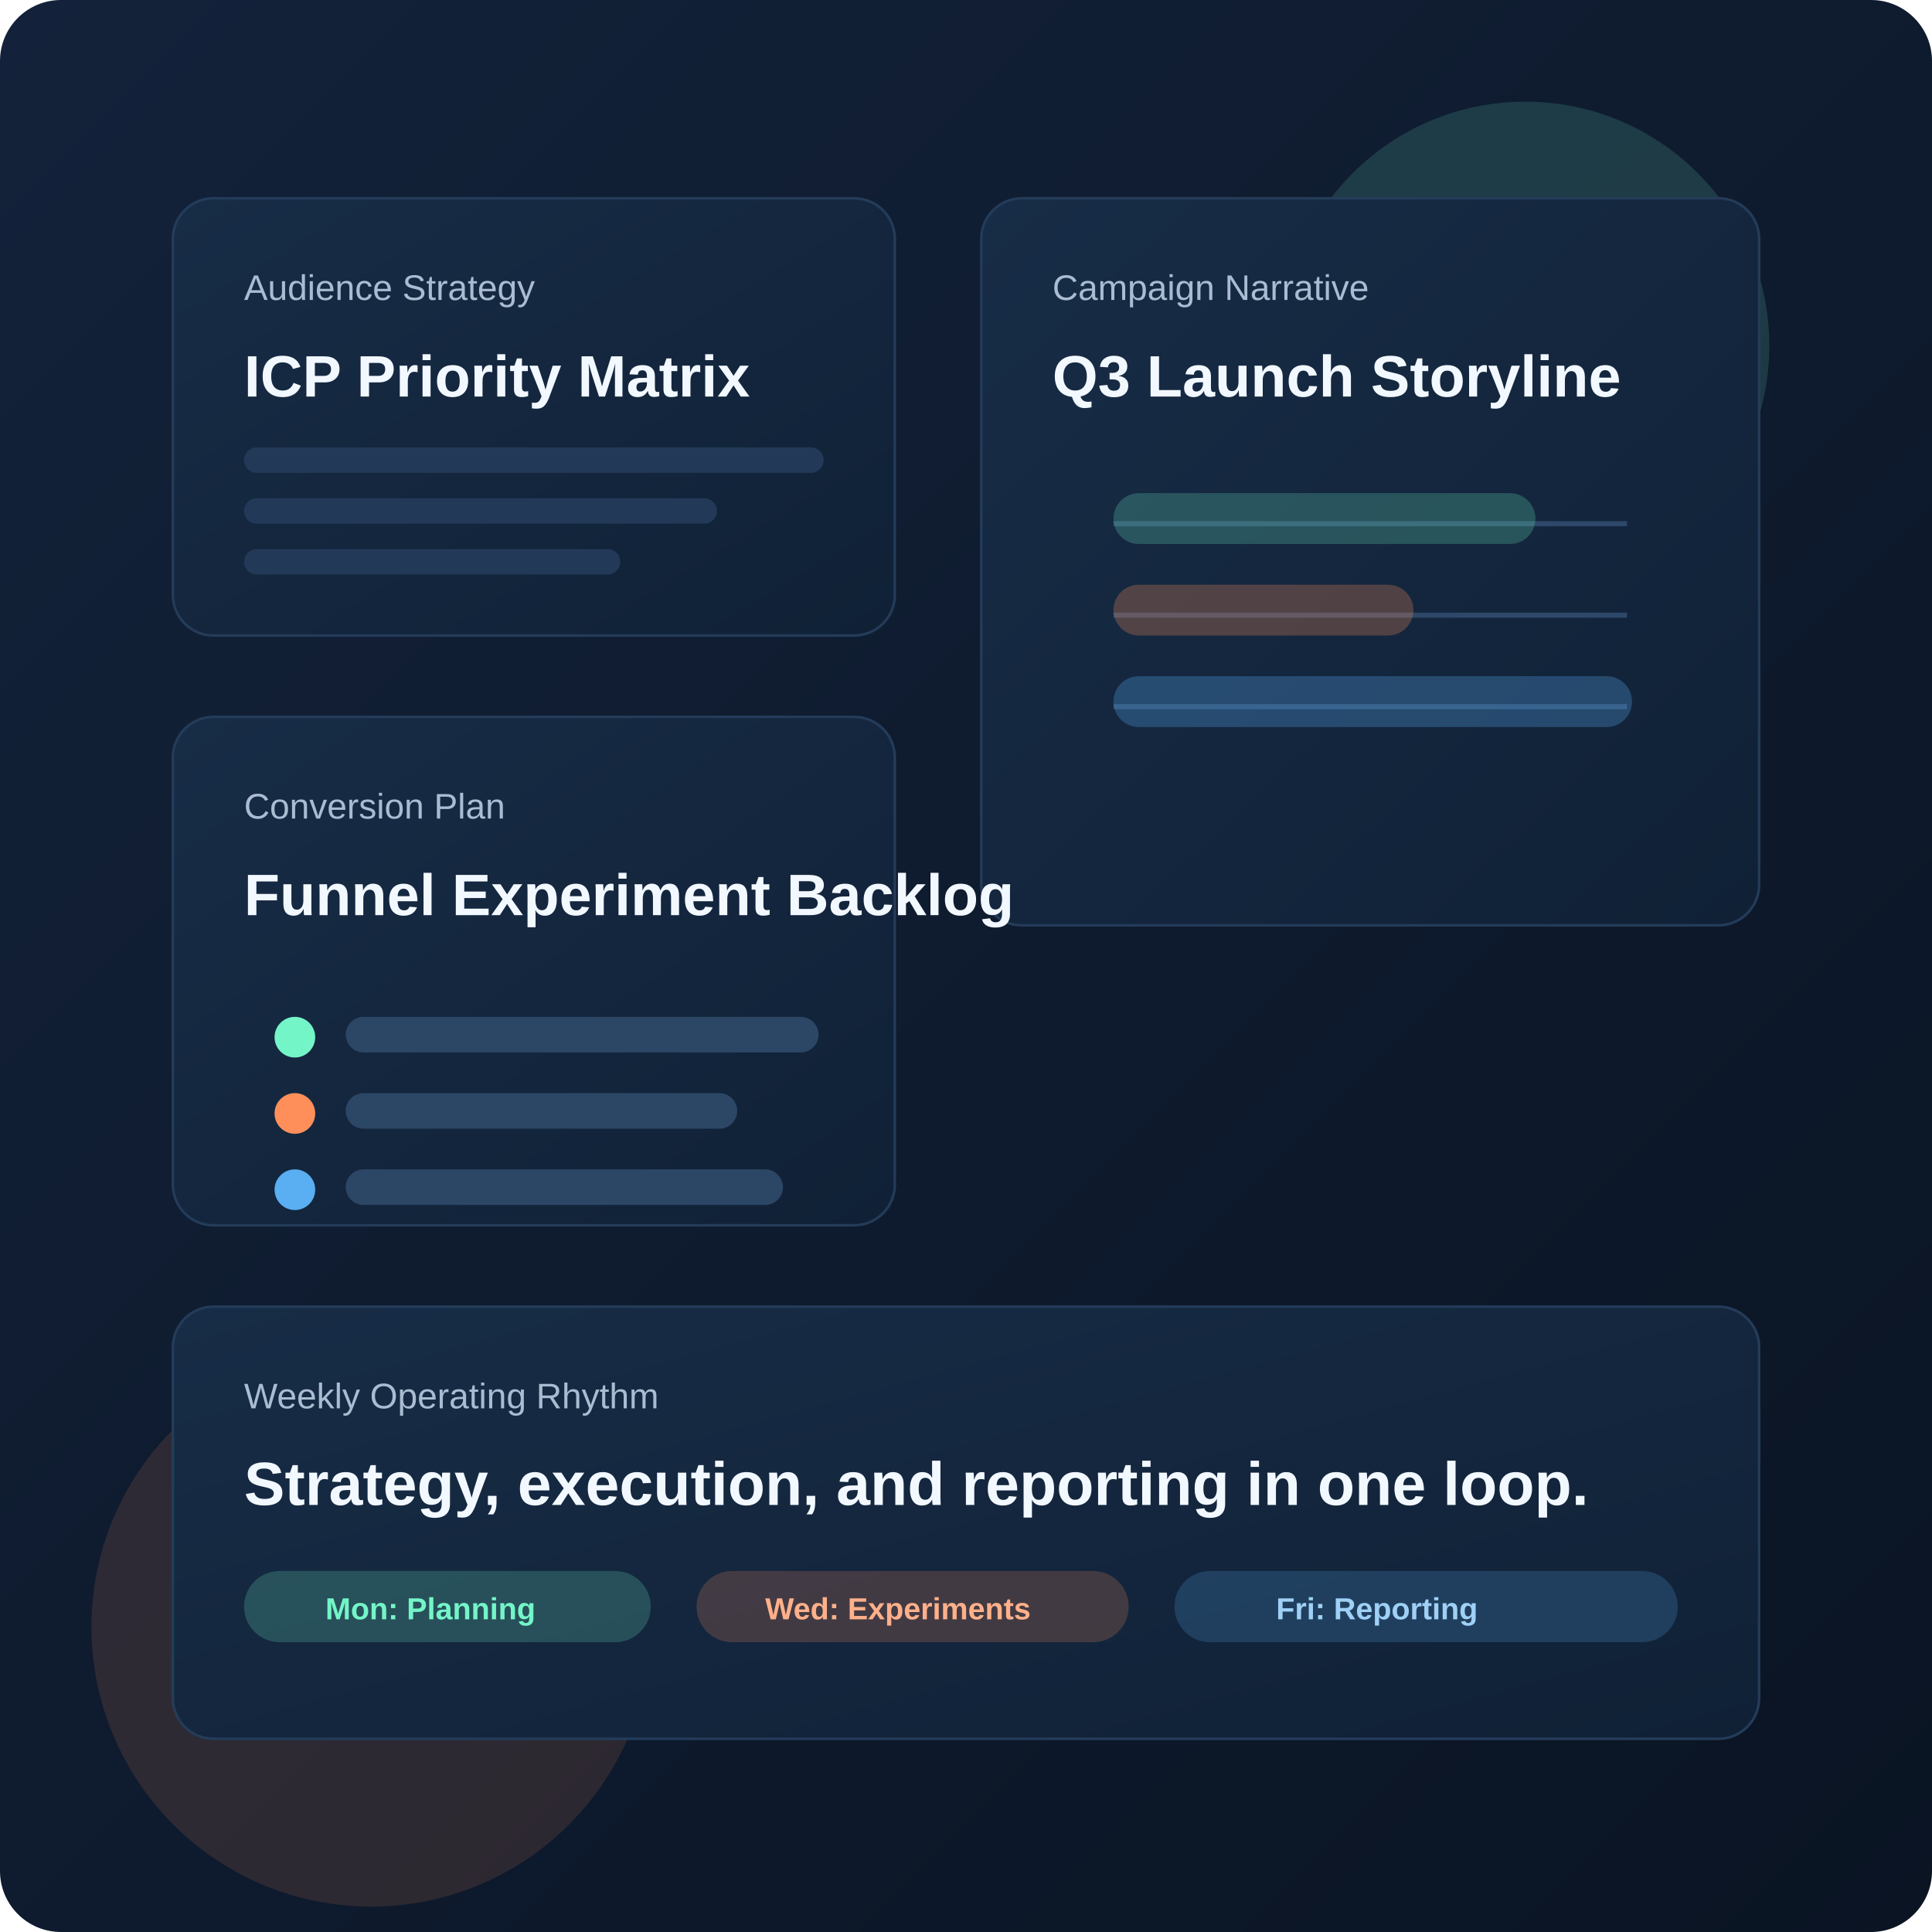
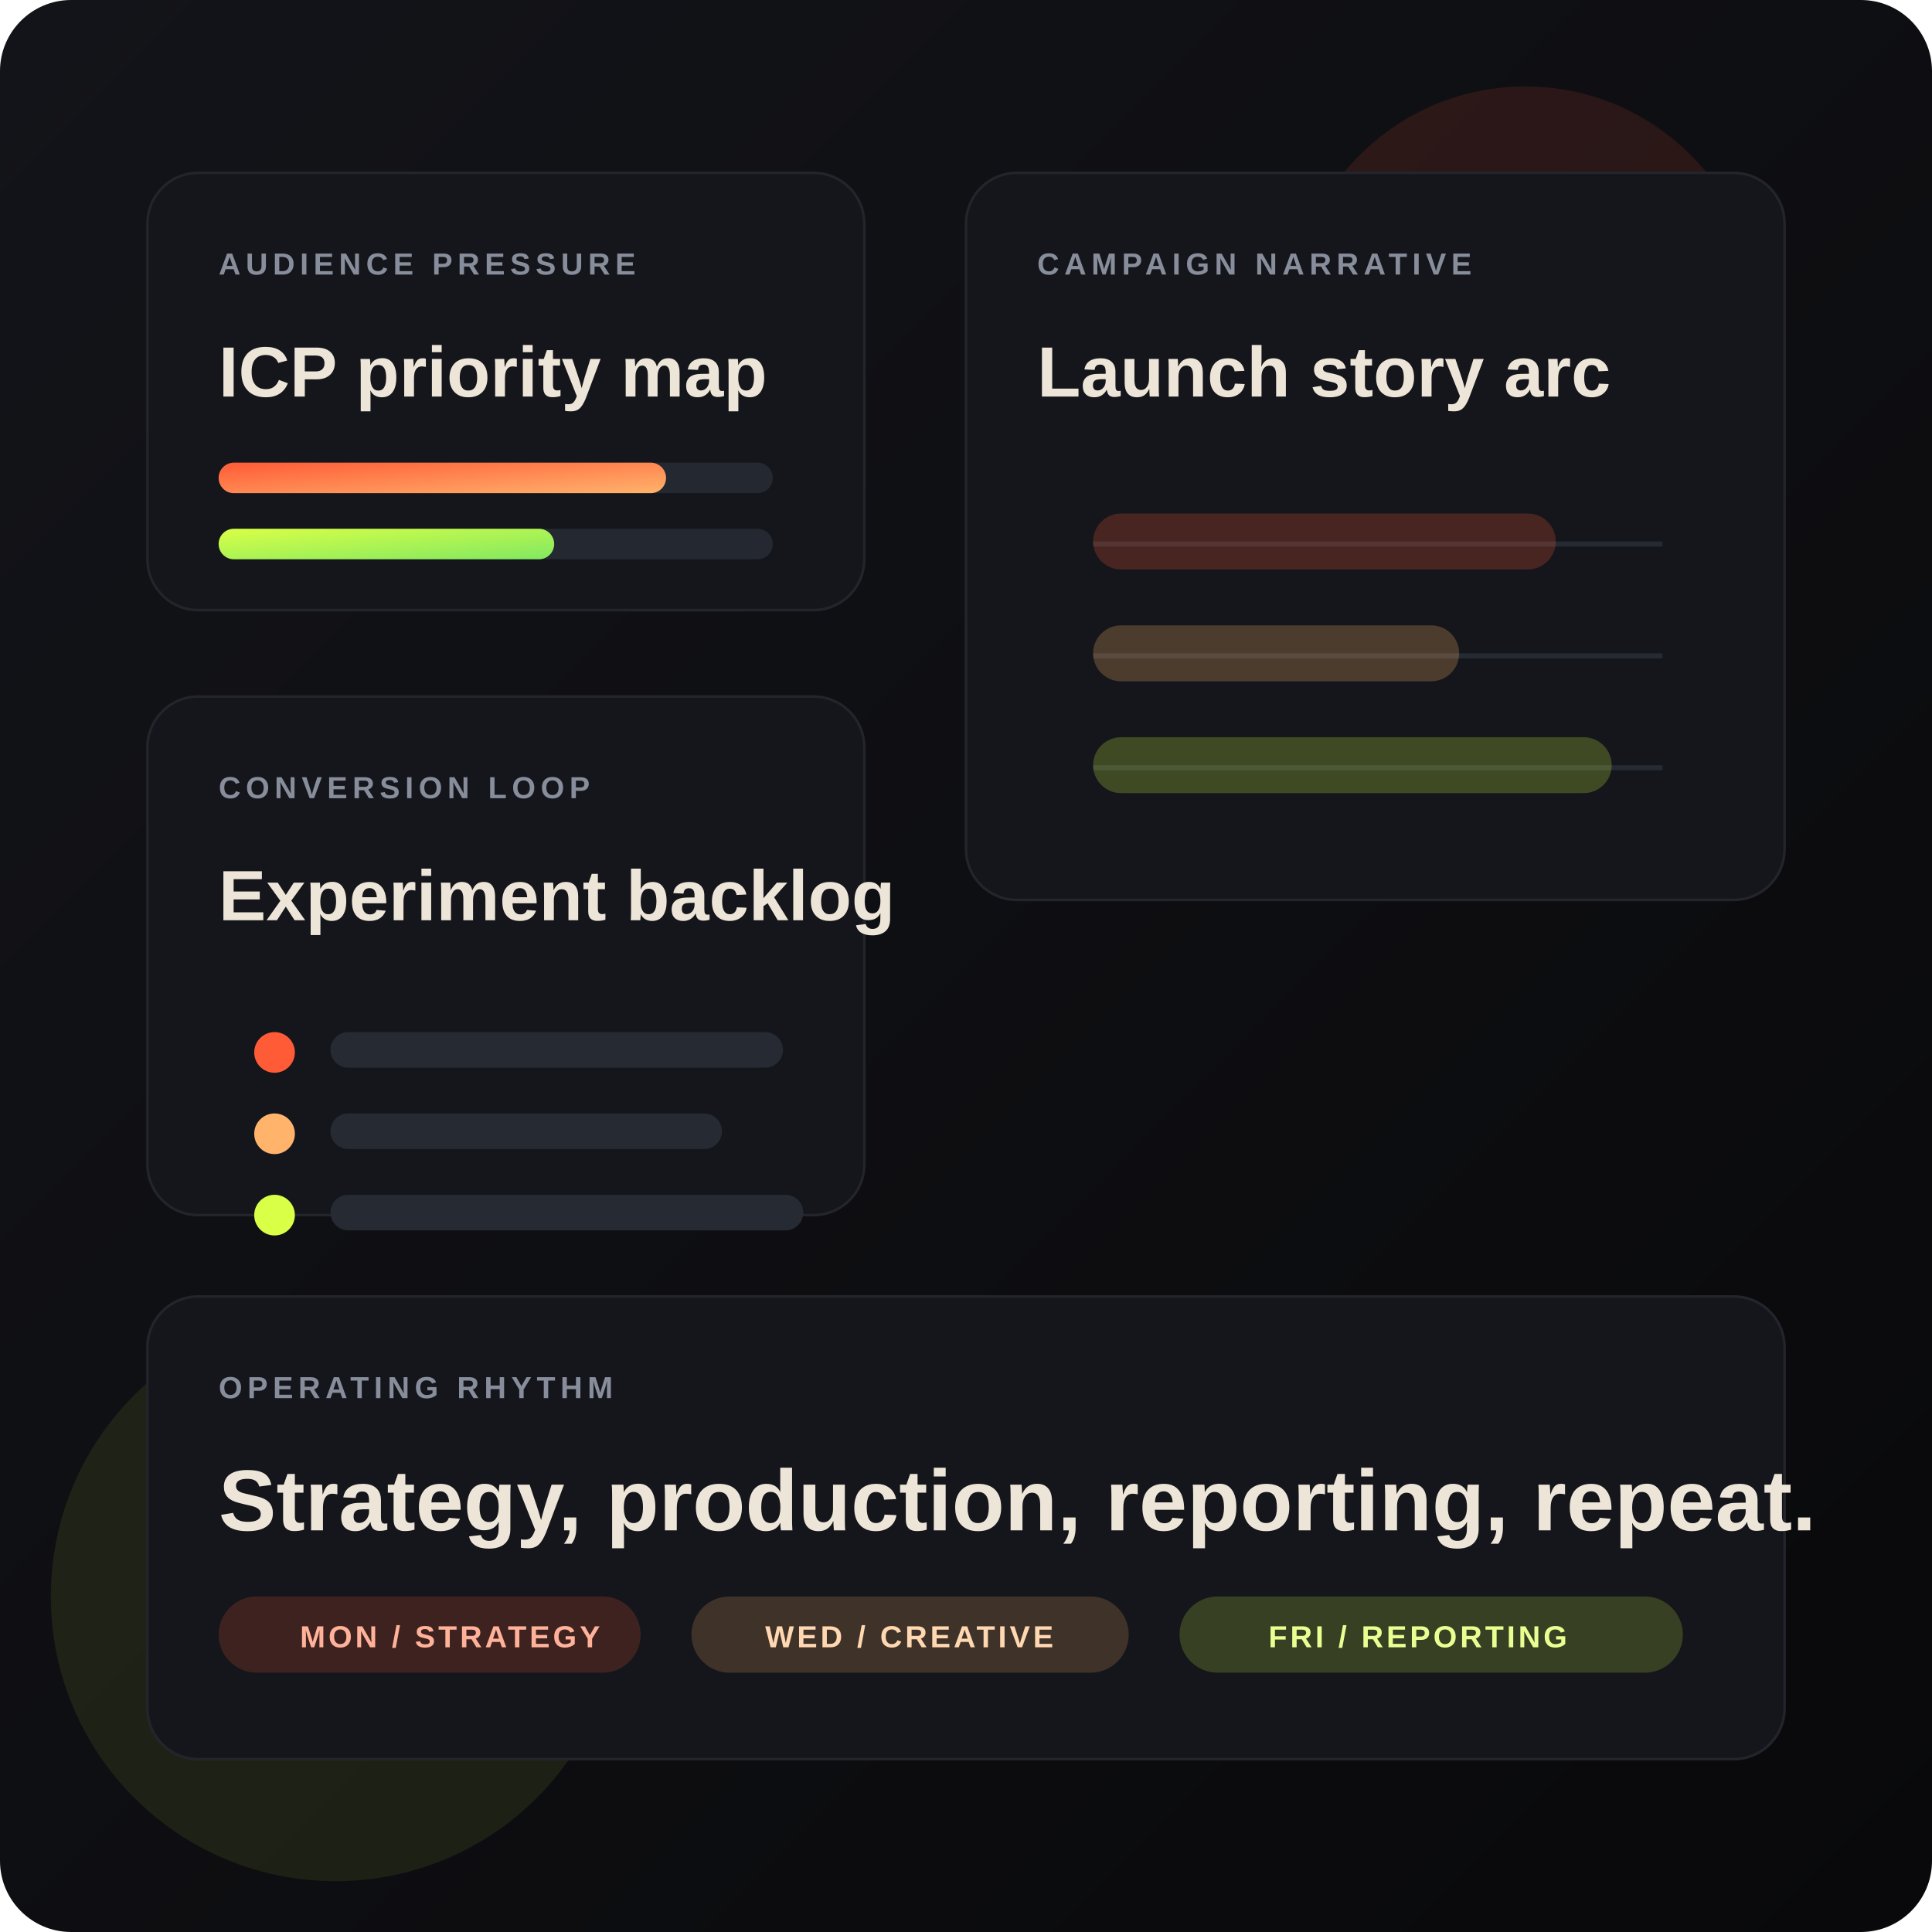
<svg xmlns="http://www.w3.org/2000/svg" width="760" height="760" viewBox="0 0 760 760" fill="none">
  <defs>
    <linearGradient id="bg" x1="0" y1="0" x2="760" y2="760" gradientUnits="userSpaceOnUse">
-       <stop stop-color="#13223A" />
-       <stop offset="1" stop-color="#0A1423" />
+       <stop stop-color="#131419" />
+       <stop offset="1" stop-color="#09090B" />
    </linearGradient>
-     <linearGradient id="card" x1="0" y1="0" x2="1" y2="1">
-       <stop stop-color="#172C46" />
-       <stop offset="1" stop-color="#102136" />
+     <linearGradient id="signal" x1="0" y1="0" x2="1" y2="1">
+       <stop stop-color="#FF5B37" />
+       <stop offset="1" stop-color="#FFB36B" />
+     </linearGradient>
+     <linearGradient id="volt" x1="0" y1="0" x2="1" y2="1">
+       <stop stop-color="#D9FF46" />
+       <stop offset="1" stop-color="#82E861" />
    </linearGradient>
  </defs>
-   <rect width="760" height="760" rx="24" fill="url(#bg)" />
-   <circle cx="600" cy="136" r="96" fill="#74F5C8" fill-opacity="0.15" />
-   <circle cx="146" cy="640" r="110" fill="#FF8F5A" fill-opacity="0.13" />
-   <rect x="68" y="78" width="284" height="172" rx="16" fill="url(#card)" stroke="#243C59" />
-   <text x="96" y="118" fill="#A9BCD1" font-family="Arial" font-size="14">Audience Strategy</text>
-   <text x="96" y="156" fill="#F2F8FF" font-family="Arial" font-size="23" font-weight="700">ICP Priority Matrix</text>
-   <rect x="96" y="176" width="228" height="10" rx="5" fill="#223A57" />
-   <rect x="96" y="196" width="186" height="10" rx="5" fill="#223A57" />
-   <rect x="96" y="216" width="148" height="10" rx="5" fill="#223A57" />
-   <rect x="386" y="78" width="306" height="286" rx="16" fill="url(#card)" stroke="#243C59" />
-   <text x="414" y="118" fill="#A9BCD1" font-family="Arial" font-size="14">Campaign Narrative</text>
-   <text x="414" y="156" fill="#F2F8FF" font-family="Arial" font-size="23" font-weight="700">Q3 Launch Storyline</text>
-   <path d="M438 206H640" stroke="#2D4868" stroke-width="2" />
-   <path d="M438 242H640" stroke="#2D4868" stroke-width="2" />
-   <path d="M438 278H640" stroke="#2D4868" stroke-width="2" />
-   <rect x="438" y="194" width="166" height="20" rx="10" fill="#74F5C8" fill-opacity="0.22" />
-   <rect x="438" y="230" width="118" height="20" rx="10" fill="#FF8F5A" fill-opacity="0.26" />
-   <rect x="438" y="266" width="204" height="20" rx="10" fill="#5AAEF2" fill-opacity="0.28" />
-   <rect x="68" y="282" width="284" height="200" rx="16" fill="url(#card)" stroke="#243C59" />
-   <text x="96" y="322" fill="#A9BCD1" font-family="Arial" font-size="14">Conversion Plan</text>
-   <text x="96" y="360" fill="#F2F8FF" font-family="Arial" font-size="23" font-weight="700">Funnel Experiment Backlog</text>
-   <circle cx="116" cy="408" r="8" fill="#74F5C8" />
-   <circle cx="116" cy="438" r="8" fill="#FF8F5A" />
-   <circle cx="116" cy="468" r="8" fill="#5AAEF2" />
-   <rect x="136" y="400" width="186" height="14" rx="7" fill="#2C4666" />
-   <rect x="136" y="430" width="154" height="14" rx="7" fill="#2C4666" />
-   <rect x="136" y="460" width="172" height="14" rx="7" fill="#2C4666" />
-   <rect x="68" y="514" width="624" height="170" rx="16" fill="url(#card)" stroke="#243C59" />
-   <text x="96" y="554" fill="#A9BCD1" font-family="Arial" font-size="14">Weekly Operating Rhythm</text>
-   <text x="96" y="592" fill="#F2F8FF" font-family="Arial" font-size="24" font-weight="700">Strategy, execution, and reporting in one loop.</text>
-   <rect x="96" y="618" width="160" height="28" rx="14" fill="#74F5C8" fill-opacity="0.2" />
-   <text x="128" y="637" fill="#74F5C8" font-family="Arial" font-size="12" font-weight="700">Mon: Planning</text>
-   <rect x="274" y="618" width="170" height="28" rx="14" fill="#FF8F5A" fill-opacity="0.2" />
-   <text x="301" y="637" fill="#FFB08A" font-family="Arial" font-size="12" font-weight="700">Wed: Experiments</text>
-   <rect x="462" y="618" width="198" height="28" rx="14" fill="#5AAEF2" fill-opacity="0.2" />
-   <text x="502" y="637" fill="#9FD0F6" font-family="Arial" font-size="12" font-weight="700">Fri: Reporting</text>
+   <rect width="760" height="760" rx="28" fill="url(#bg)" />
+   <circle cx="600" cy="126" r="92" fill="#FF5B37" fill-opacity="0.12" />
+   <circle cx="132" cy="628" r="112" fill="#D9FF46" fill-opacity="0.08" />
+   <rect x="58" y="68" width="282" height="172" rx="20" fill="#14161B" stroke="#23252C" />
+   <text x="86" y="108" fill="#878D9B" font-family="Arial" font-size="12" font-weight="700" letter-spacing="2">AUDIENCE PRESSURE</text>
+   <text x="86" y="156" fill="#EEE5D9" font-family="Arial" font-size="28" font-weight="700">ICP priority map</text>
+   <rect x="86" y="182" width="218" height="12" rx="6" fill="#242830" />
+   <rect x="86" y="182" width="176" height="12" rx="6" fill="url(#signal)" />
+   <rect x="86" y="208" width="218" height="12" rx="6" fill="#242830" />
+   <rect x="86" y="208" width="132" height="12" rx="6" fill="url(#volt)" />
+   <rect x="380" y="68" width="322" height="286" rx="20" fill="#14161B" stroke="#23252C" />
+   <text x="408" y="108" fill="#878D9B" font-family="Arial" font-size="12" font-weight="700" letter-spacing="2">CAMPAIGN NARRATIVE</text>
+   <text x="408" y="156" fill="#EEE5D9" font-family="Arial" font-size="28" font-weight="700">Launch story arc</text>
+   <path d="M430 214H654" stroke="#252A33" stroke-width="2" />
+   <path d="M430 258H654" stroke="#252A33" stroke-width="2" />
+   <path d="M430 302H654" stroke="#252A33" stroke-width="2" />
+   <rect x="430" y="202" width="182" height="22" rx="11" fill="#FF5B37" fill-opacity="0.22" />
+   <rect x="430" y="246" width="144" height="22" rx="11" fill="#FFB36B" fill-opacity="0.24" />
+   <rect x="430" y="290" width="204" height="22" rx="11" fill="#D9FF46" fill-opacity="0.22" />
+   <rect x="58" y="274" width="282" height="204" rx="20" fill="#14161B" stroke="#23252C" />
+   <text x="86" y="314" fill="#878D9B" font-family="Arial" font-size="12" font-weight="700" letter-spacing="2">CONVERSION LOOP</text>
+   <text x="86" y="362" fill="#EEE5D9" font-family="Arial" font-size="28" font-weight="700">Experiment backlog</text>
+   <circle cx="108" cy="414" r="8" fill="#FF5B37" />
+   <circle cx="108" cy="446" r="8" fill="#FFB36B" />
+   <circle cx="108" cy="478" r="8" fill="#D9FF46" />
+   <rect x="130" y="406" width="178" height="14" rx="7" fill="#262A32" />
+   <rect x="130" y="438" width="154" height="14" rx="7" fill="#262A32" />
+   <rect x="130" y="470" width="186" height="14" rx="7" fill="#262A32" />
+   <rect x="58" y="510" width="644" height="182" rx="20" fill="#14161B" stroke="#23252C" />
+   <text x="86" y="550" fill="#878D9B" font-family="Arial" font-size="12" font-weight="700" letter-spacing="2">OPERATING RHYTHM</text>
+   <text x="86" y="602" fill="#EEE5D9" font-family="Arial" font-size="34" font-weight="700">Strategy, production, reporting, repeat.</text>
+   <rect x="86" y="628" width="166" height="30" rx="15" fill="#FF5B37" fill-opacity="0.18" />
+   <text x="118" y="648" fill="#FFB299" font-family="Arial" font-size="12" font-weight="700" letter-spacing="1.2">MON / STRATEGY</text>
+   <rect x="272" y="628" width="172" height="30" rx="15" fill="#FFB36B" fill-opacity="0.18" />
+   <text x="301" y="648" fill="#FFD7B0" font-family="Arial" font-size="12" font-weight="700" letter-spacing="1.2">WED / CREATIVE</text>
+   <rect x="464" y="628" width="198" height="30" rx="15" fill="#D9FF46" fill-opacity="0.18" />
+   <text x="499" y="648" fill="#E8FF91" font-family="Arial" font-size="12" font-weight="700" letter-spacing="1.2">FRI / REPORTING</text>
</svg>
